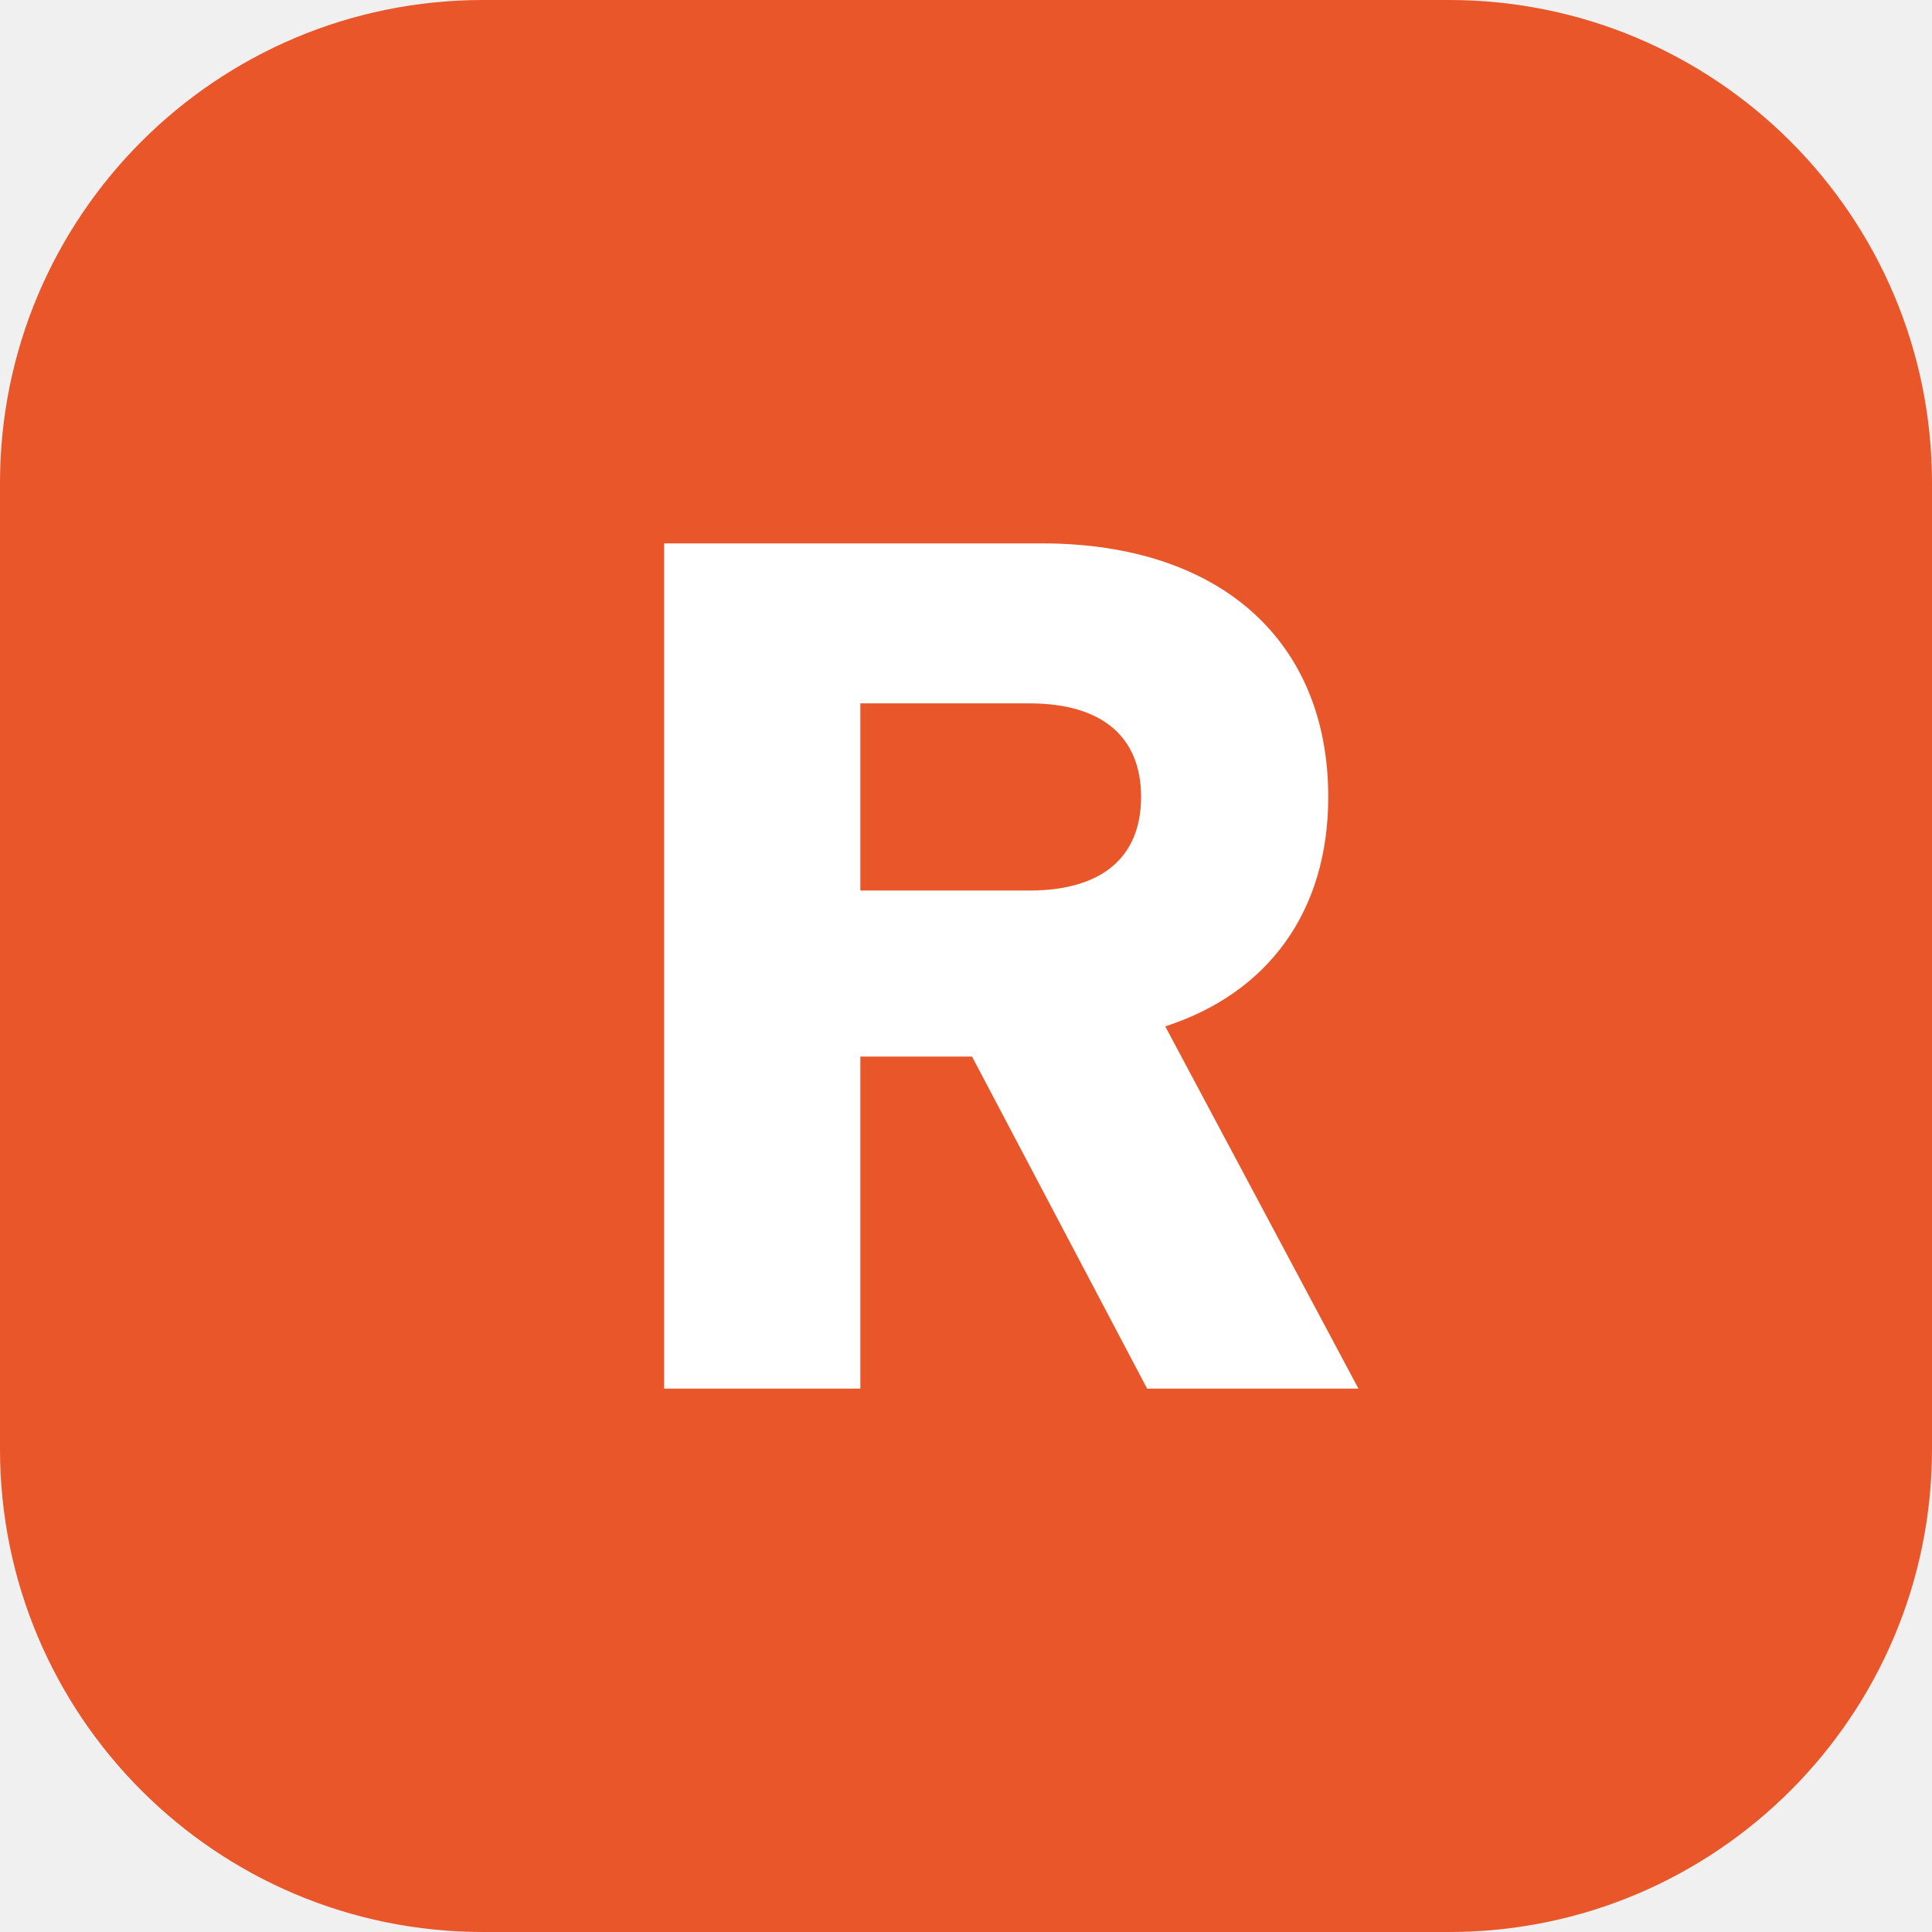
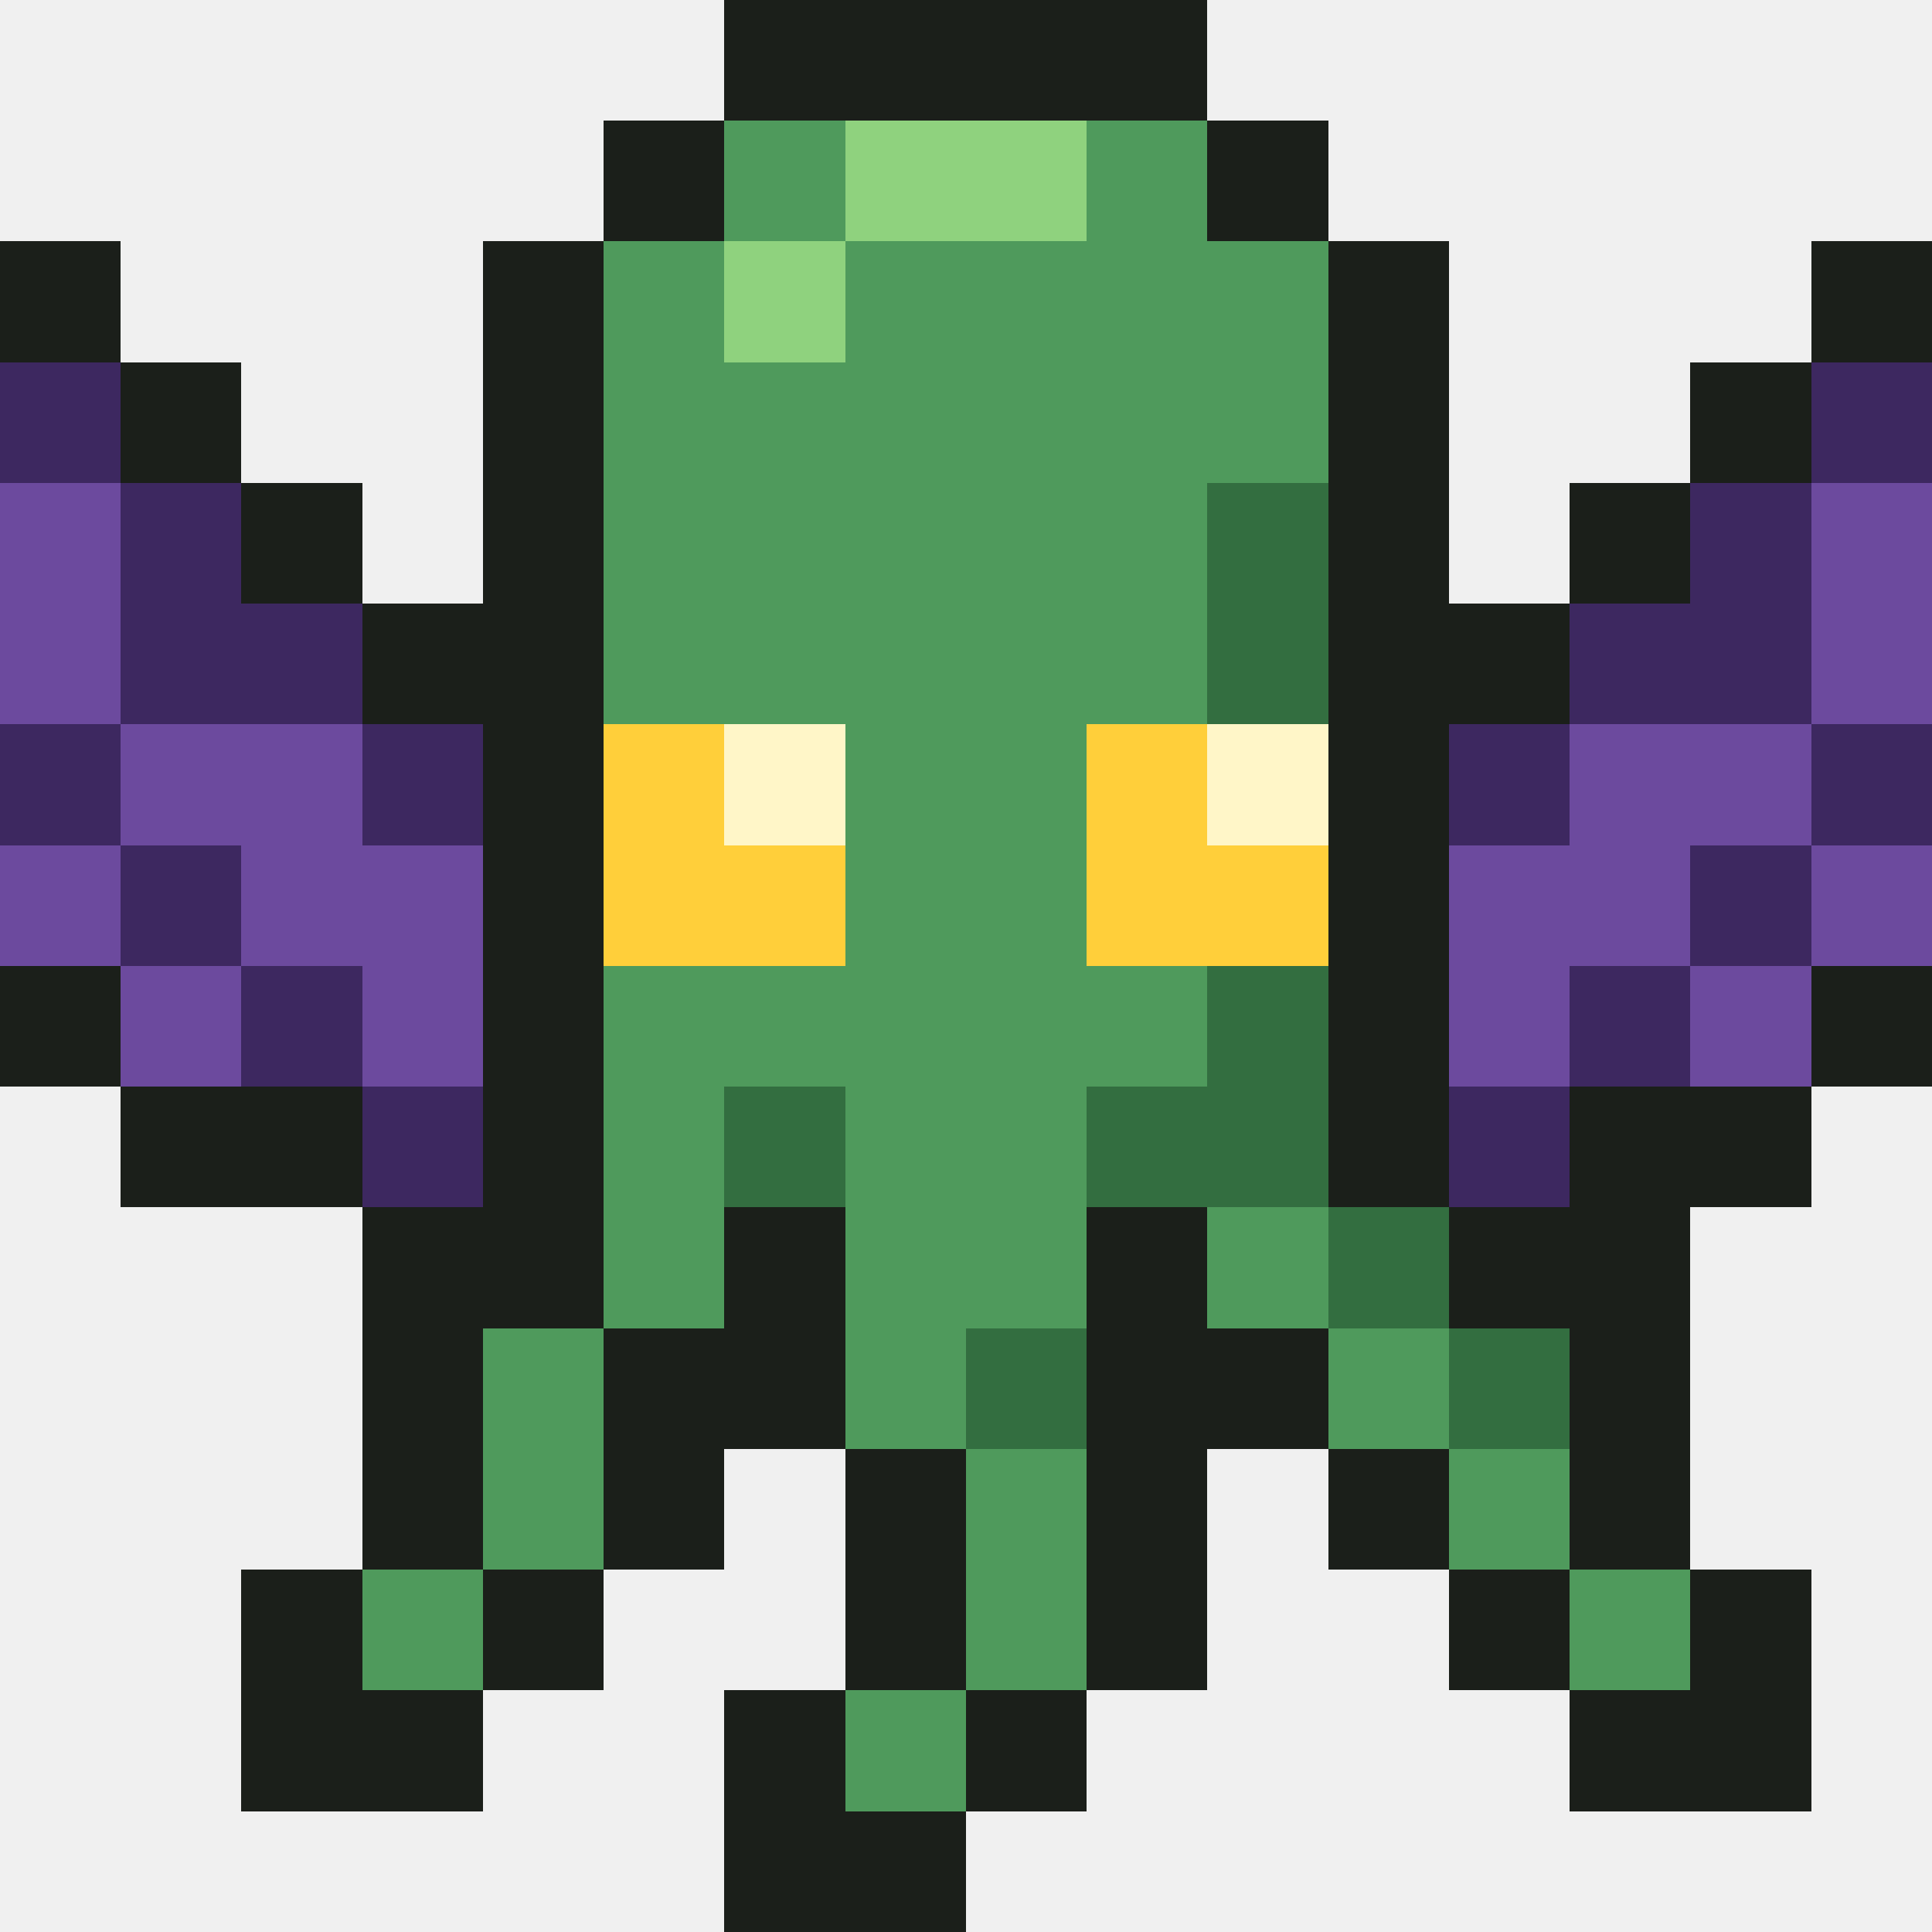
- <svg xmlns="http://www.w3.org/2000/svg" viewBox="0 0 64 64">
-   <rect width="64" height="64" rx="16" fill="#E8562A" />
-   <path d="M22 46V18h12.5c6 0 9.5 3.3 9.5 8.4 0 3.8-2 6.5-5.4 7.6L45 46h-7l-5.8-11H28.5v11zm6.5-16.5h5.6c2.4 0 3.7-1.1 3.7-3.1s-1.3-3.1-3.7-3.1h-5.6z" fill="#fff" />
+ <svg xmlns="http://www.w3.org/2000/svg" viewBox="0 0 16 16" shape-rendering="crispEdges">
+   <rect x="6" y="0" width="4" height="1" fill="#1b1f1a" />
+   <rect x="5" y="1" width="1" height="1" fill="#1b1f1a" />
+   <rect x="6" y="1" width="1" height="1" fill="#4f9a5c" />
+   <rect x="7" y="1" width="2" height="1" fill="#8fd27e" />
+   <rect x="9" y="1" width="1" height="1" fill="#4f9a5c" />
+   <rect x="10" y="1" width="1" height="1" fill="#1b1f1a" />
+   <rect x="0" y="2" width="1" height="1" fill="#1b1f1a" />
+   <rect x="4" y="2" width="1" height="1" fill="#1b1f1a" />
+   <rect x="5" y="2" width="1" height="1" fill="#4f9a5c" />
+   <rect x="6" y="2" width="1" height="1" fill="#8fd27e" />
+   <rect x="7" y="2" width="4" height="1" fill="#4f9a5c" />
+   <rect x="11" y="2" width="1" height="1" fill="#1b1f1a" />
+   <rect x="15" y="2" width="1" height="1" fill="#1b1f1a" />
+   <rect x="0" y="3" width="1" height="1" fill="#3d2860" />
+   <rect x="1" y="3" width="1" height="1" fill="#1b1f1a" />
+   <rect x="4" y="3" width="1" height="1" fill="#1b1f1a" />
+   <rect x="5" y="3" width="6" height="1" fill="#4f9a5c" />
+   <rect x="11" y="3" width="1" height="1" fill="#1b1f1a" />
+   <rect x="14" y="3" width="1" height="1" fill="#1b1f1a" />
+   <rect x="15" y="3" width="1" height="1" fill="#3d2860" />
+   <rect x="0" y="4" width="1" height="1" fill="#6c4a9e" />
+   <rect x="1" y="4" width="1" height="1" fill="#3d2860" />
+   <rect x="2" y="4" width="1" height="1" fill="#1b1f1a" />
+   <rect x="4" y="4" width="1" height="1" fill="#1b1f1a" />
+   <rect x="5" y="4" width="5" height="1" fill="#4f9a5c" />
+   <rect x="10" y="4" width="1" height="1" fill="#336e40" />
+   <rect x="11" y="4" width="1" height="1" fill="#1b1f1a" />
+   <rect x="13" y="4" width="1" height="1" fill="#1b1f1a" />
+   <rect x="14" y="4" width="1" height="1" fill="#3d2860" />
+   <rect x="15" y="4" width="1" height="1" fill="#6c4a9e" />
+   <rect x="0" y="5" width="1" height="1" fill="#6c4a9e" />
+   <rect x="1" y="5" width="2" height="1" fill="#3d2860" />
+   <rect x="3" y="5" width="2" height="1" fill="#1b1f1a" />
+   <rect x="5" y="5" width="5" height="1" fill="#4f9a5c" />
+   <rect x="10" y="5" width="1" height="1" fill="#336e40" />
+   <rect x="11" y="5" width="2" height="1" fill="#1b1f1a" />
+   <rect x="13" y="5" width="2" height="1" fill="#3d2860" />
+   <rect x="15" y="5" width="1" height="1" fill="#6c4a9e" />
+   <rect x="0" y="6" width="1" height="1" fill="#3d2860" />
+   <rect x="1" y="6" width="2" height="1" fill="#6c4a9e" />
+   <rect x="3" y="6" width="1" height="1" fill="#3d2860" />
+   <rect x="4" y="6" width="1" height="1" fill="#1b1f1a" />
+   <rect x="5" y="6" width="1" height="1" fill="#ffcf3a" />
+   <rect x="6" y="6" width="1" height="1" fill="#fff6c8" />
+   <rect x="7" y="6" width="2" height="1" fill="#4f9a5c" />
+   <rect x="9" y="6" width="1" height="1" fill="#ffcf3a" />
+   <rect x="10" y="6" width="1" height="1" fill="#fff6c8" />
+   <rect x="11" y="6" width="1" height="1" fill="#1b1f1a" />
+   <rect x="12" y="6" width="1" height="1" fill="#3d2860" />
+   <rect x="13" y="6" width="2" height="1" fill="#6c4a9e" />
+   <rect x="15" y="6" width="1" height="1" fill="#3d2860" />
+   <rect x="0" y="7" width="1" height="1" fill="#6c4a9e" />
+   <rect x="1" y="7" width="1" height="1" fill="#3d2860" />
+   <rect x="2" y="7" width="2" height="1" fill="#6c4a9e" />
+   <rect x="4" y="7" width="1" height="1" fill="#1b1f1a" />
+   <rect x="5" y="7" width="2" height="1" fill="#ffcf3a" />
+   <rect x="7" y="7" width="2" height="1" fill="#4f9a5c" />
+   <rect x="9" y="7" width="2" height="1" fill="#ffcf3a" />
+   <rect x="11" y="7" width="1" height="1" fill="#1b1f1a" />
+   <rect x="12" y="7" width="2" height="1" fill="#6c4a9e" />
+   <rect x="14" y="7" width="1" height="1" fill="#3d2860" />
+   <rect x="15" y="7" width="1" height="1" fill="#6c4a9e" />
+   <rect x="0" y="8" width="1" height="1" fill="#1b1f1a" />
+   <rect x="1" y="8" width="1" height="1" fill="#6c4a9e" />
+   <rect x="2" y="8" width="1" height="1" fill="#3d2860" />
+   <rect x="3" y="8" width="1" height="1" fill="#6c4a9e" />
+   <rect x="4" y="8" width="1" height="1" fill="#1b1f1a" />
+   <rect x="5" y="8" width="5" height="1" fill="#4f9a5c" />
+   <rect x="10" y="8" width="1" height="1" fill="#336e40" />
+   <rect x="11" y="8" width="1" height="1" fill="#1b1f1a" />
+   <rect x="12" y="8" width="1" height="1" fill="#6c4a9e" />
+   <rect x="13" y="8" width="1" height="1" fill="#3d2860" />
+   <rect x="14" y="8" width="1" height="1" fill="#6c4a9e" />
+   <rect x="15" y="8" width="1" height="1" fill="#1b1f1a" />
+   <rect x="1" y="9" width="2" height="1" fill="#1b1f1a" />
+   <rect x="3" y="9" width="1" height="1" fill="#3d2860" />
+   <rect x="4" y="9" width="1" height="1" fill="#1b1f1a" />
+   <rect x="5" y="9" width="1" height="1" fill="#4f9a5c" />
+   <rect x="6" y="9" width="1" height="1" fill="#336e40" />
+   <rect x="7" y="9" width="2" height="1" fill="#4f9a5c" />
+   <rect x="9" y="9" width="2" height="1" fill="#336e40" />
+   <rect x="11" y="9" width="1" height="1" fill="#1b1f1a" />
+   <rect x="12" y="9" width="1" height="1" fill="#3d2860" />
+   <rect x="13" y="9" width="2" height="1" fill="#1b1f1a" />
+   <rect x="3" y="10" width="2" height="1" fill="#1b1f1a" />
+   <rect x="5" y="10" width="1" height="1" fill="#4f9a5c" />
+   <rect x="6" y="10" width="1" height="1" fill="#1b1f1a" />
+   <rect x="7" y="10" width="2" height="1" fill="#4f9a5c" />
+   <rect x="9" y="10" width="1" height="1" fill="#1b1f1a" />
+   <rect x="10" y="10" width="1" height="1" fill="#4f9a5c" />
+   <rect x="11" y="10" width="1" height="1" fill="#336e40" />
+   <rect x="12" y="10" width="2" height="1" fill="#1b1f1a" />
+   <rect x="3" y="11" width="1" height="1" fill="#1b1f1a" />
+   <rect x="4" y="11" width="1" height="1" fill="#4f9a5c" />
+   <rect x="5" y="11" width="2" height="1" fill="#1b1f1a" />
+   <rect x="7" y="11" width="1" height="1" fill="#4f9a5c" />
+   <rect x="8" y="11" width="1" height="1" fill="#336e40" />
+   <rect x="9" y="11" width="2" height="1" fill="#1b1f1a" />
+   <rect x="11" y="11" width="1" height="1" fill="#4f9a5c" />
+   <rect x="12" y="11" width="1" height="1" fill="#336e40" />
+   <rect x="13" y="11" width="1" height="1" fill="#1b1f1a" />
+   <rect x="3" y="12" width="1" height="1" fill="#1b1f1a" />
+   <rect x="4" y="12" width="1" height="1" fill="#4f9a5c" />
+   <rect x="5" y="12" width="1" height="1" fill="#1b1f1a" />
+   <rect x="7" y="12" width="1" height="1" fill="#1b1f1a" />
+   <rect x="8" y="12" width="1" height="1" fill="#4f9a5c" />
+   <rect x="9" y="12" width="1" height="1" fill="#1b1f1a" />
+   <rect x="11" y="12" width="1" height="1" fill="#1b1f1a" />
+   <rect x="12" y="12" width="1" height="1" fill="#4f9a5c" />
+   <rect x="13" y="12" width="1" height="1" fill="#1b1f1a" />
+   <rect x="2" y="13" width="1" height="1" fill="#1b1f1a" />
+   <rect x="3" y="13" width="1" height="1" fill="#4f9a5c" />
+   <rect x="4" y="13" width="1" height="1" fill="#1b1f1a" />
+   <rect x="7" y="13" width="1" height="1" fill="#1b1f1a" />
+   <rect x="8" y="13" width="1" height="1" fill="#4f9a5c" />
+   <rect x="9" y="13" width="1" height="1" fill="#1b1f1a" />
+   <rect x="12" y="13" width="1" height="1" fill="#1b1f1a" />
+   <rect x="13" y="13" width="1" height="1" fill="#4f9a5c" />
+   <rect x="14" y="13" width="1" height="1" fill="#1b1f1a" />
+   <rect x="2" y="14" width="2" height="1" fill="#1b1f1a" />
+   <rect x="6" y="14" width="1" height="1" fill="#1b1f1a" />
+   <rect x="7" y="14" width="1" height="1" fill="#4f9a5c" />
+   <rect x="8" y="14" width="1" height="1" fill="#1b1f1a" />
+   <rect x="13" y="14" width="2" height="1" fill="#1b1f1a" />
+   <rect x="6" y="15" width="2" height="1" fill="#1b1f1a" />
</svg>
